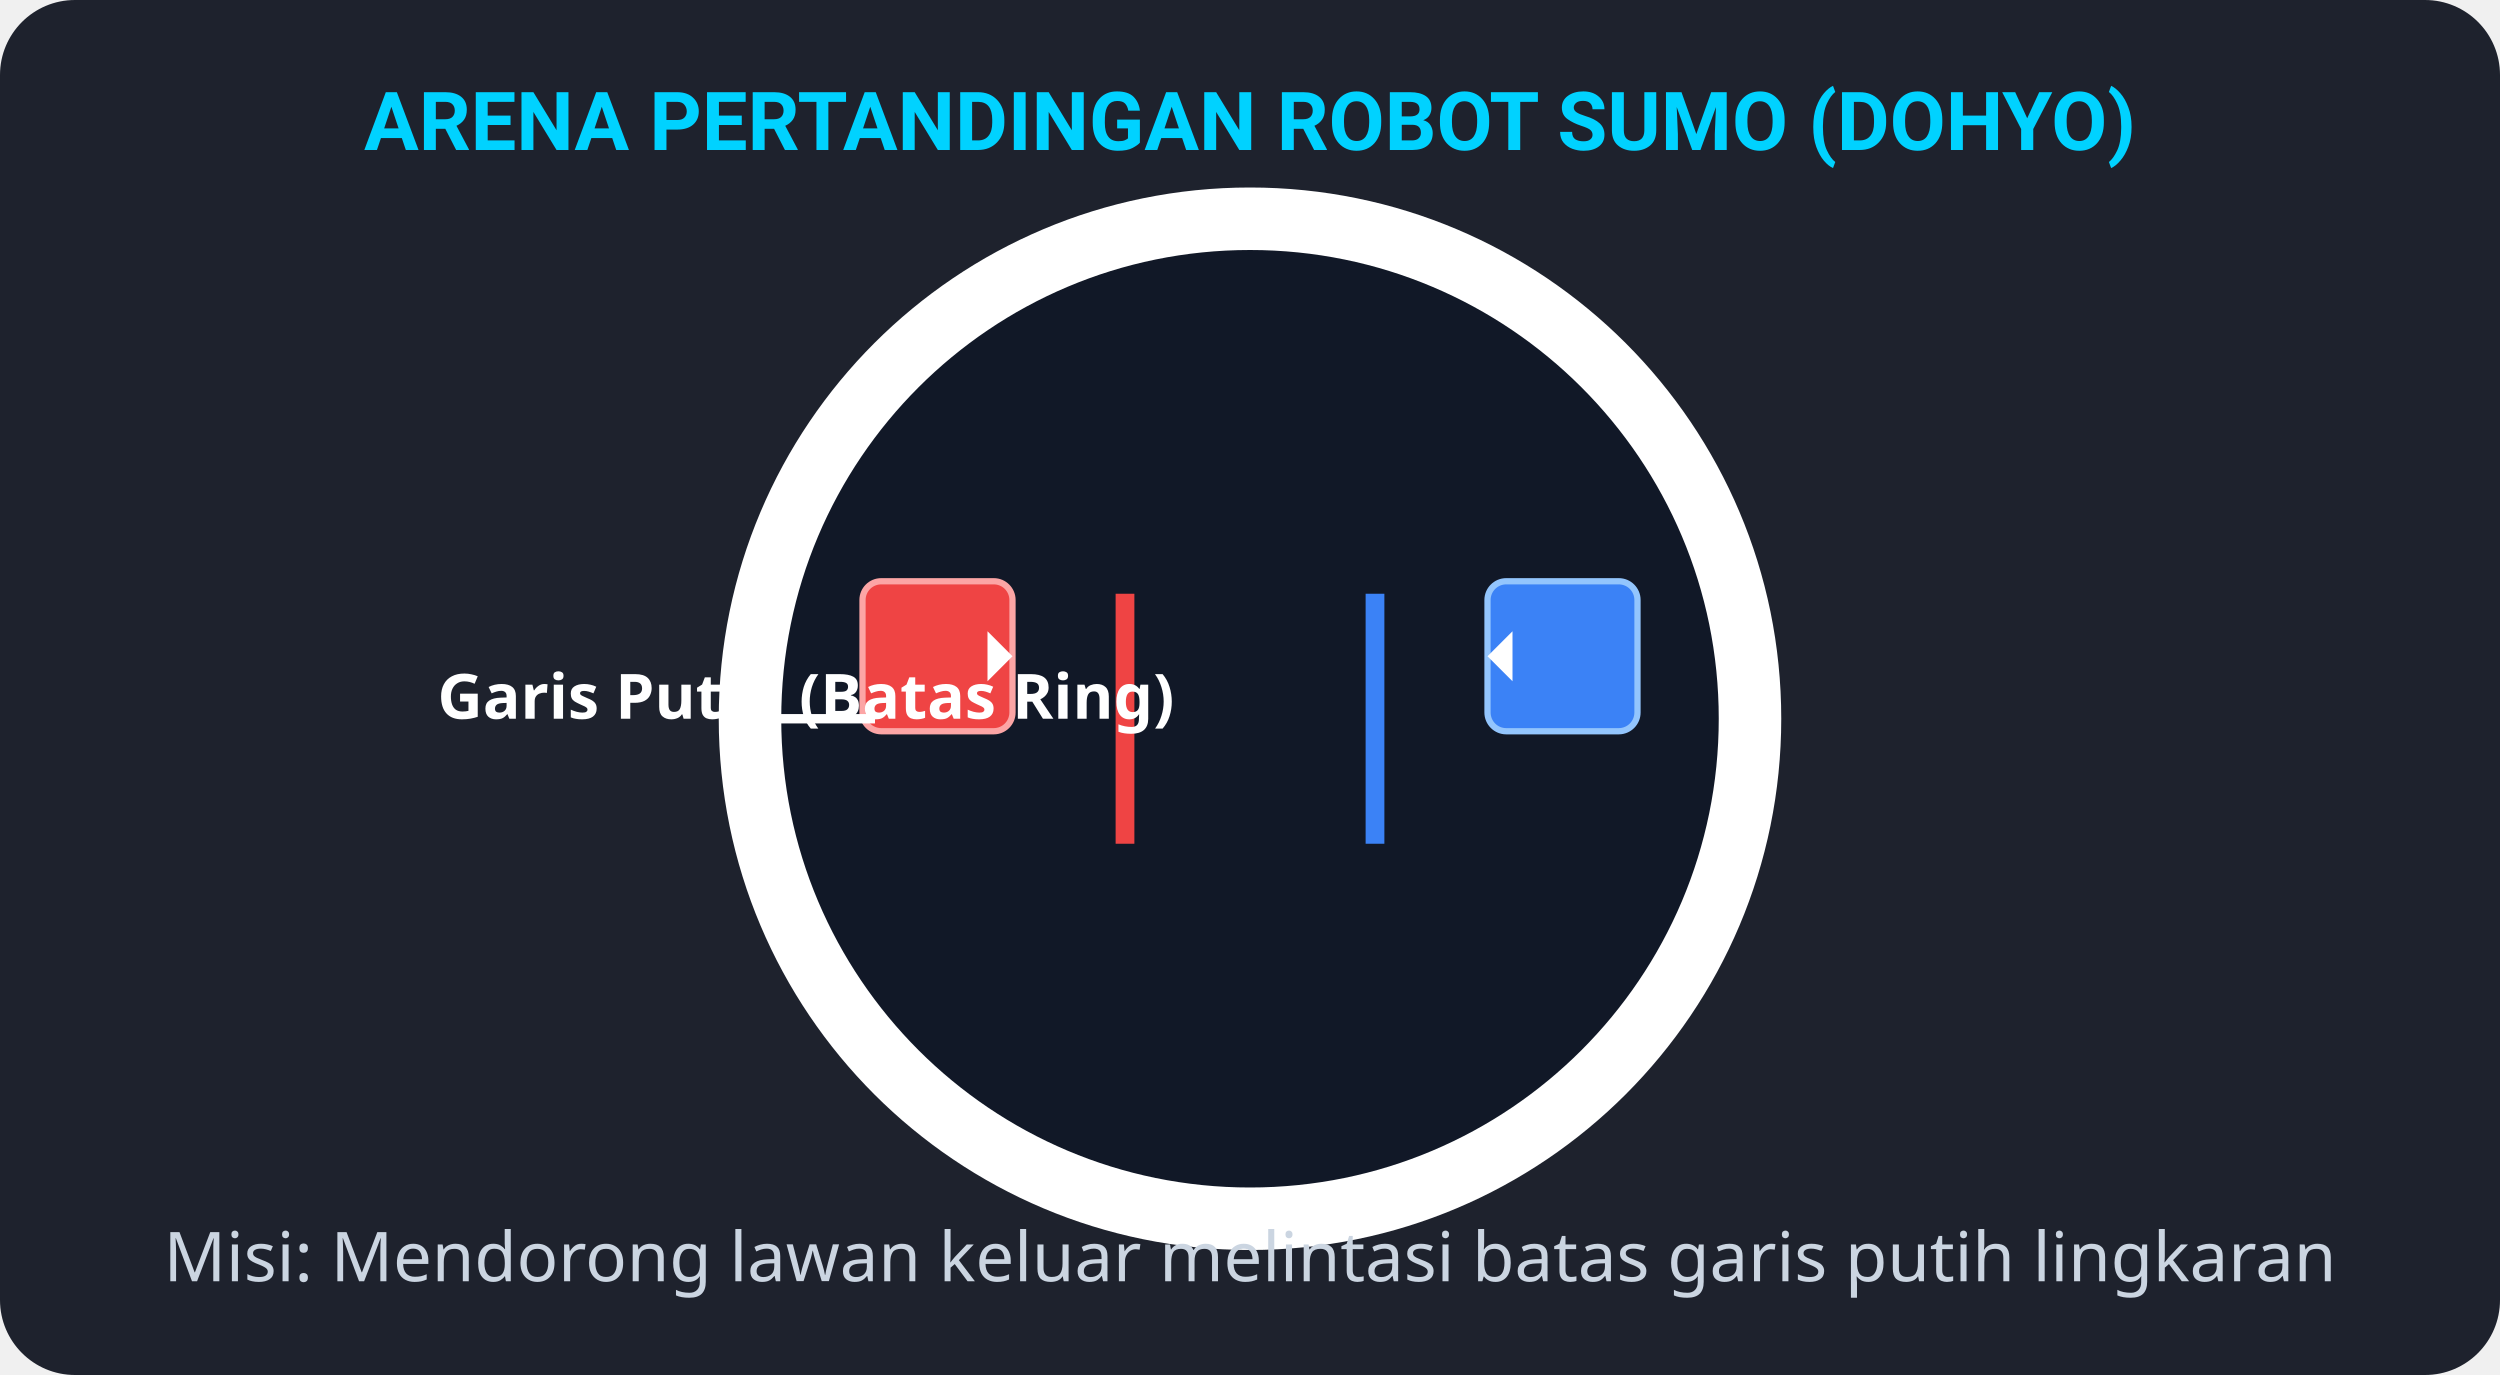
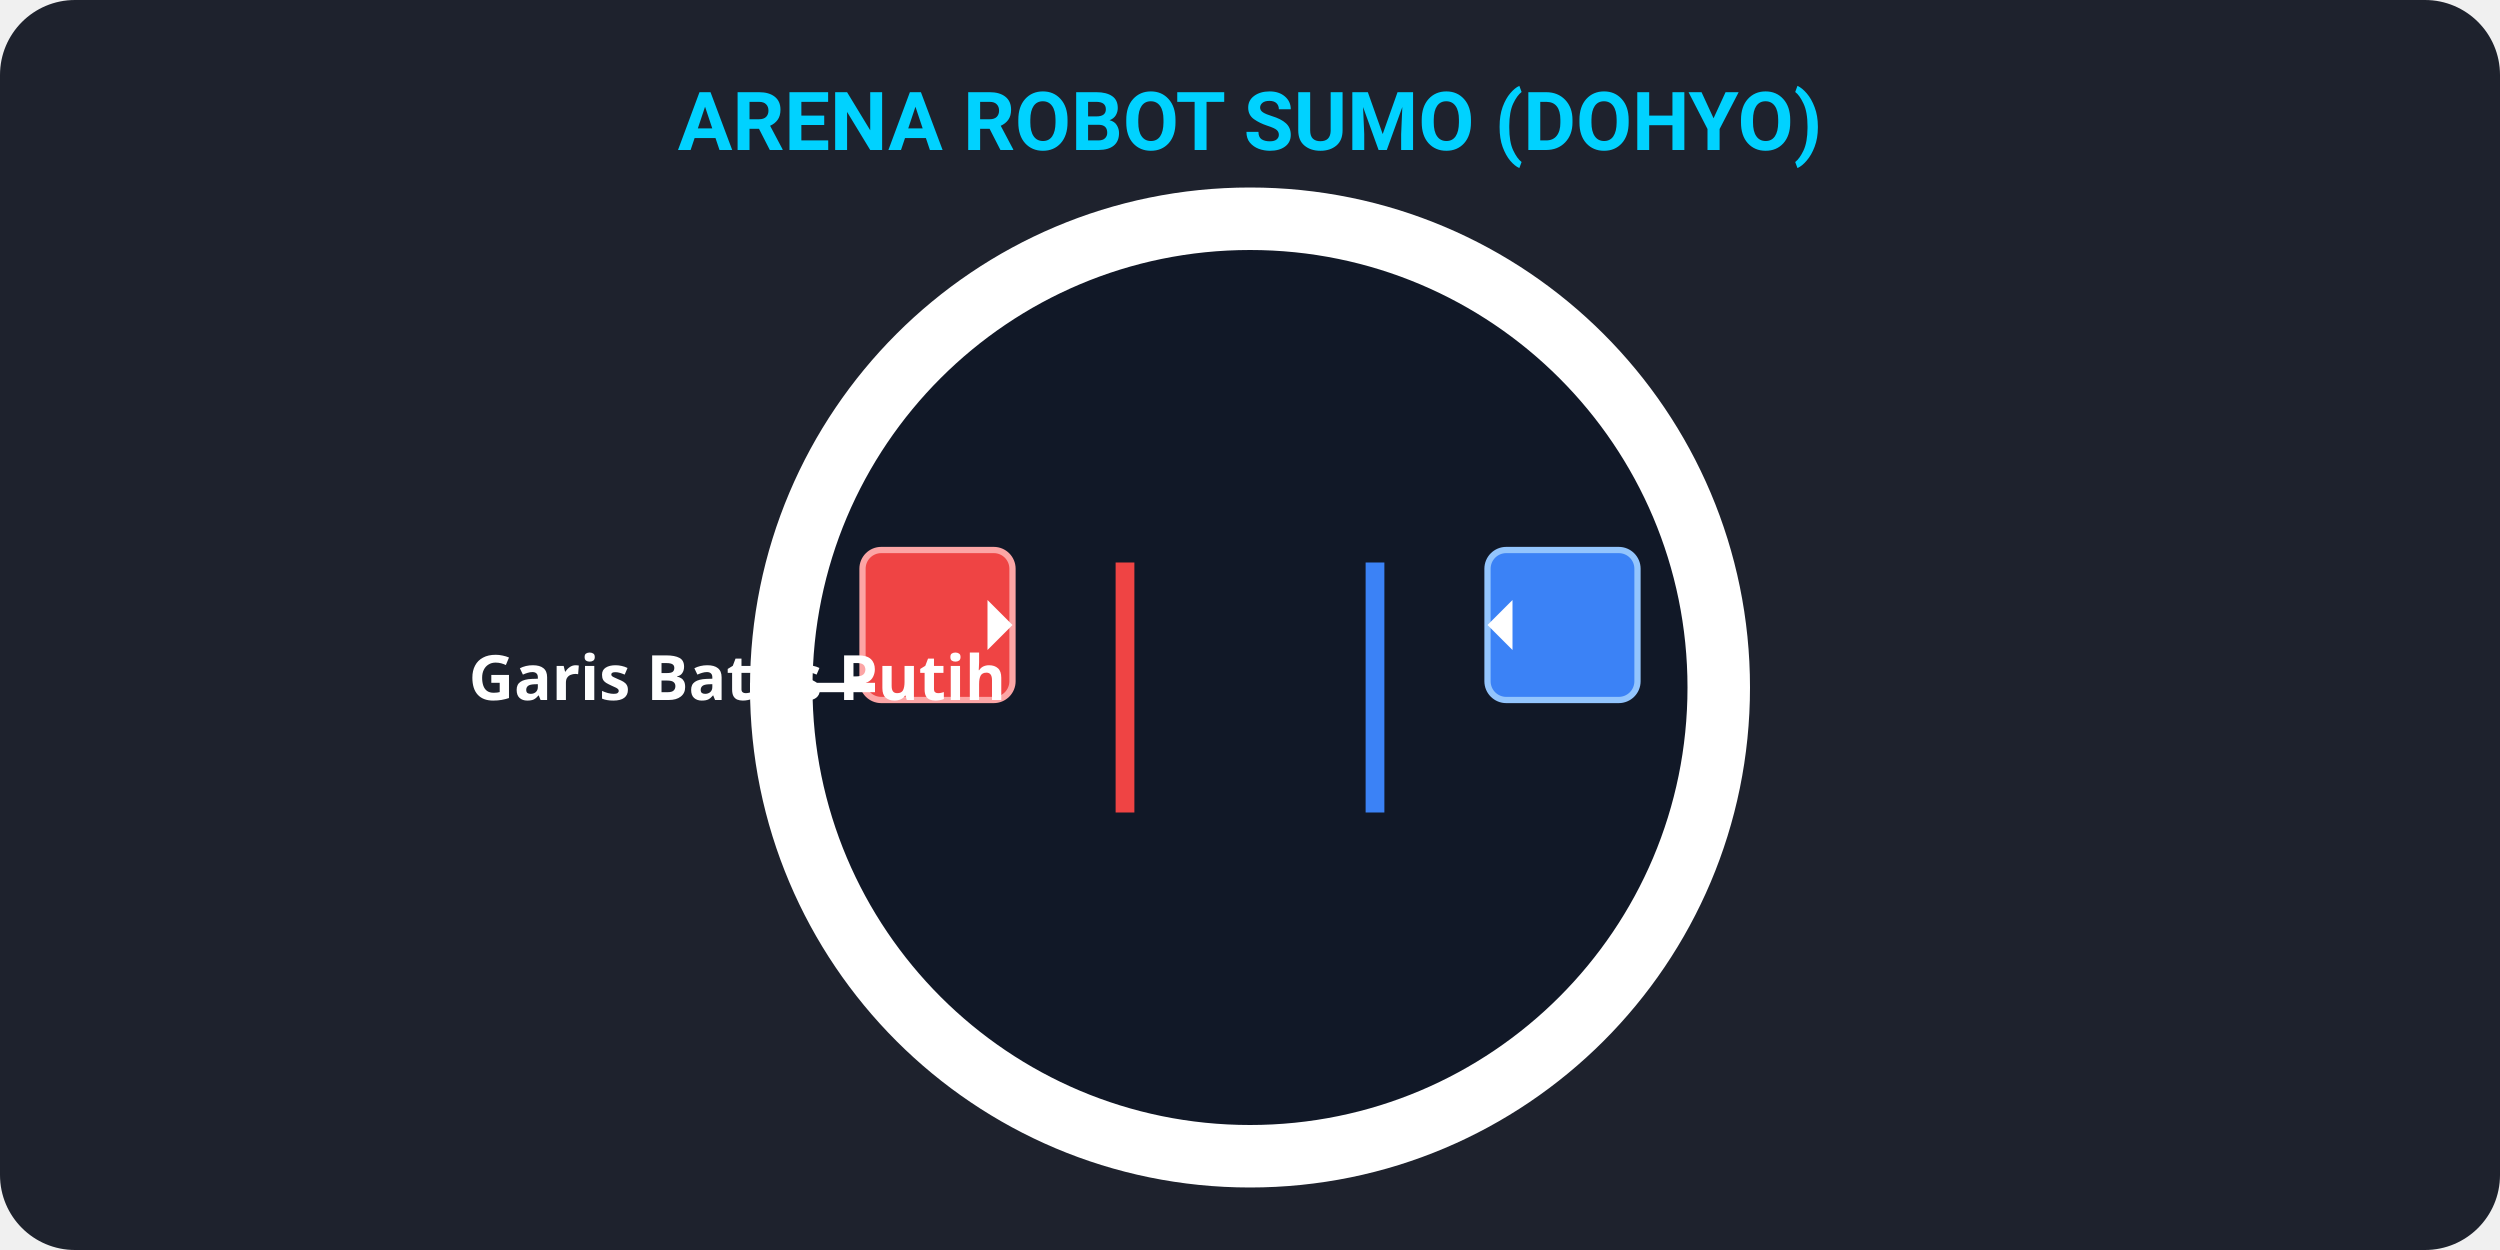
- <svg xmlns="http://www.w3.org/2000/svg" viewBox="0 0 400 220" width="100%" height="100%">
-   <rect width="400" height="220" fill="#1e222d" rx="12" />
-   <text x="200" y="24" fill="#00d2ff" font-family="'Segoe UI', Roboto, sans-serif" font-size="13" font-weight="bold" text-anchor="middle">ARENA PERTANDINGAN ROBOT SUMO (DOHYO)</text>
-   <circle cx="200" cy="115" r="80" fill="#111827" stroke="#ffffff" stroke-width="10" />
-   <line x1="180" y1="95" x2="180" y2="135" stroke="#ef4444" stroke-width="3" />
-   <line x1="220" y1="95" x2="220" y2="135" stroke="#3b82f6" stroke-width="3" />
-   <g transform="translate(150, 105)">
+ <svg xmlns="http://www.w3.org/2000/svg" viewBox="0 0 400 200" width="100%" height="100%">
+   <rect width="400" height="200" fill="#1e222d" rx="12" />
+   <text x="200" y="24" fill="#00d2ff" font-family="'Segoe UI', Roboto, sans-serif" font-size="13" font-weight="bold" text-anchor="middle">ARENA ROBOT SUMO (DOHYO)</text>
+   <circle cx="200" cy="110" r="75" fill="#111827" stroke="#ffffff" stroke-width="10" />
+   <line x1="180" y1="90" x2="180" y2="130" stroke="#ef4444" stroke-width="3" />
+   <line x1="220" y1="90" x2="220" y2="130" stroke="#3b82f6" stroke-width="3" />
+   <g transform="translate(150, 100)">
    <rect x="-12" y="-12" width="24" height="24" fill="#ef4444" rx="3" stroke="#fca5a5" />
    <polygon points="12,0 8,-4 8,4" fill="#ffffff" />
  </g>
-   <g transform="translate(250, 105)">
+   <g transform="translate(250, 100)">
    <rect x="-12" y="-12" width="24" height="24" fill="#3b82f6" rx="3" stroke="#93c5fd" />
    <polygon points="-12,0 -8,-4 -8,4" fill="#ffffff" />
  </g>
-   <text x="70" y="115" fill="#ffffff" font-size="10" font-weight="bold" font-family="sans-serif">Garis Putih (Batas Ring)</text>
-   <line x1="120" y1="115" x2="140" y2="115" stroke="#ffffff" stroke-width="1.5" />
-   <text x="200" y="205" fill="#cbd5e1" font-size="11" text-anchor="middle" font-family="sans-serif">
-     Misi: Mendorong lawan keluar melintasi batas garis putih lingkaran
-   </text>
+   <text x="75" y="112" fill="#ffffff" font-size="10" font-weight="bold" font-family="sans-serif">Garis Batas Putih</text>
+   <line x1="120" y1="110" x2="140" y2="110" stroke="#ffffff" stroke-width="1.5" />
</svg>
